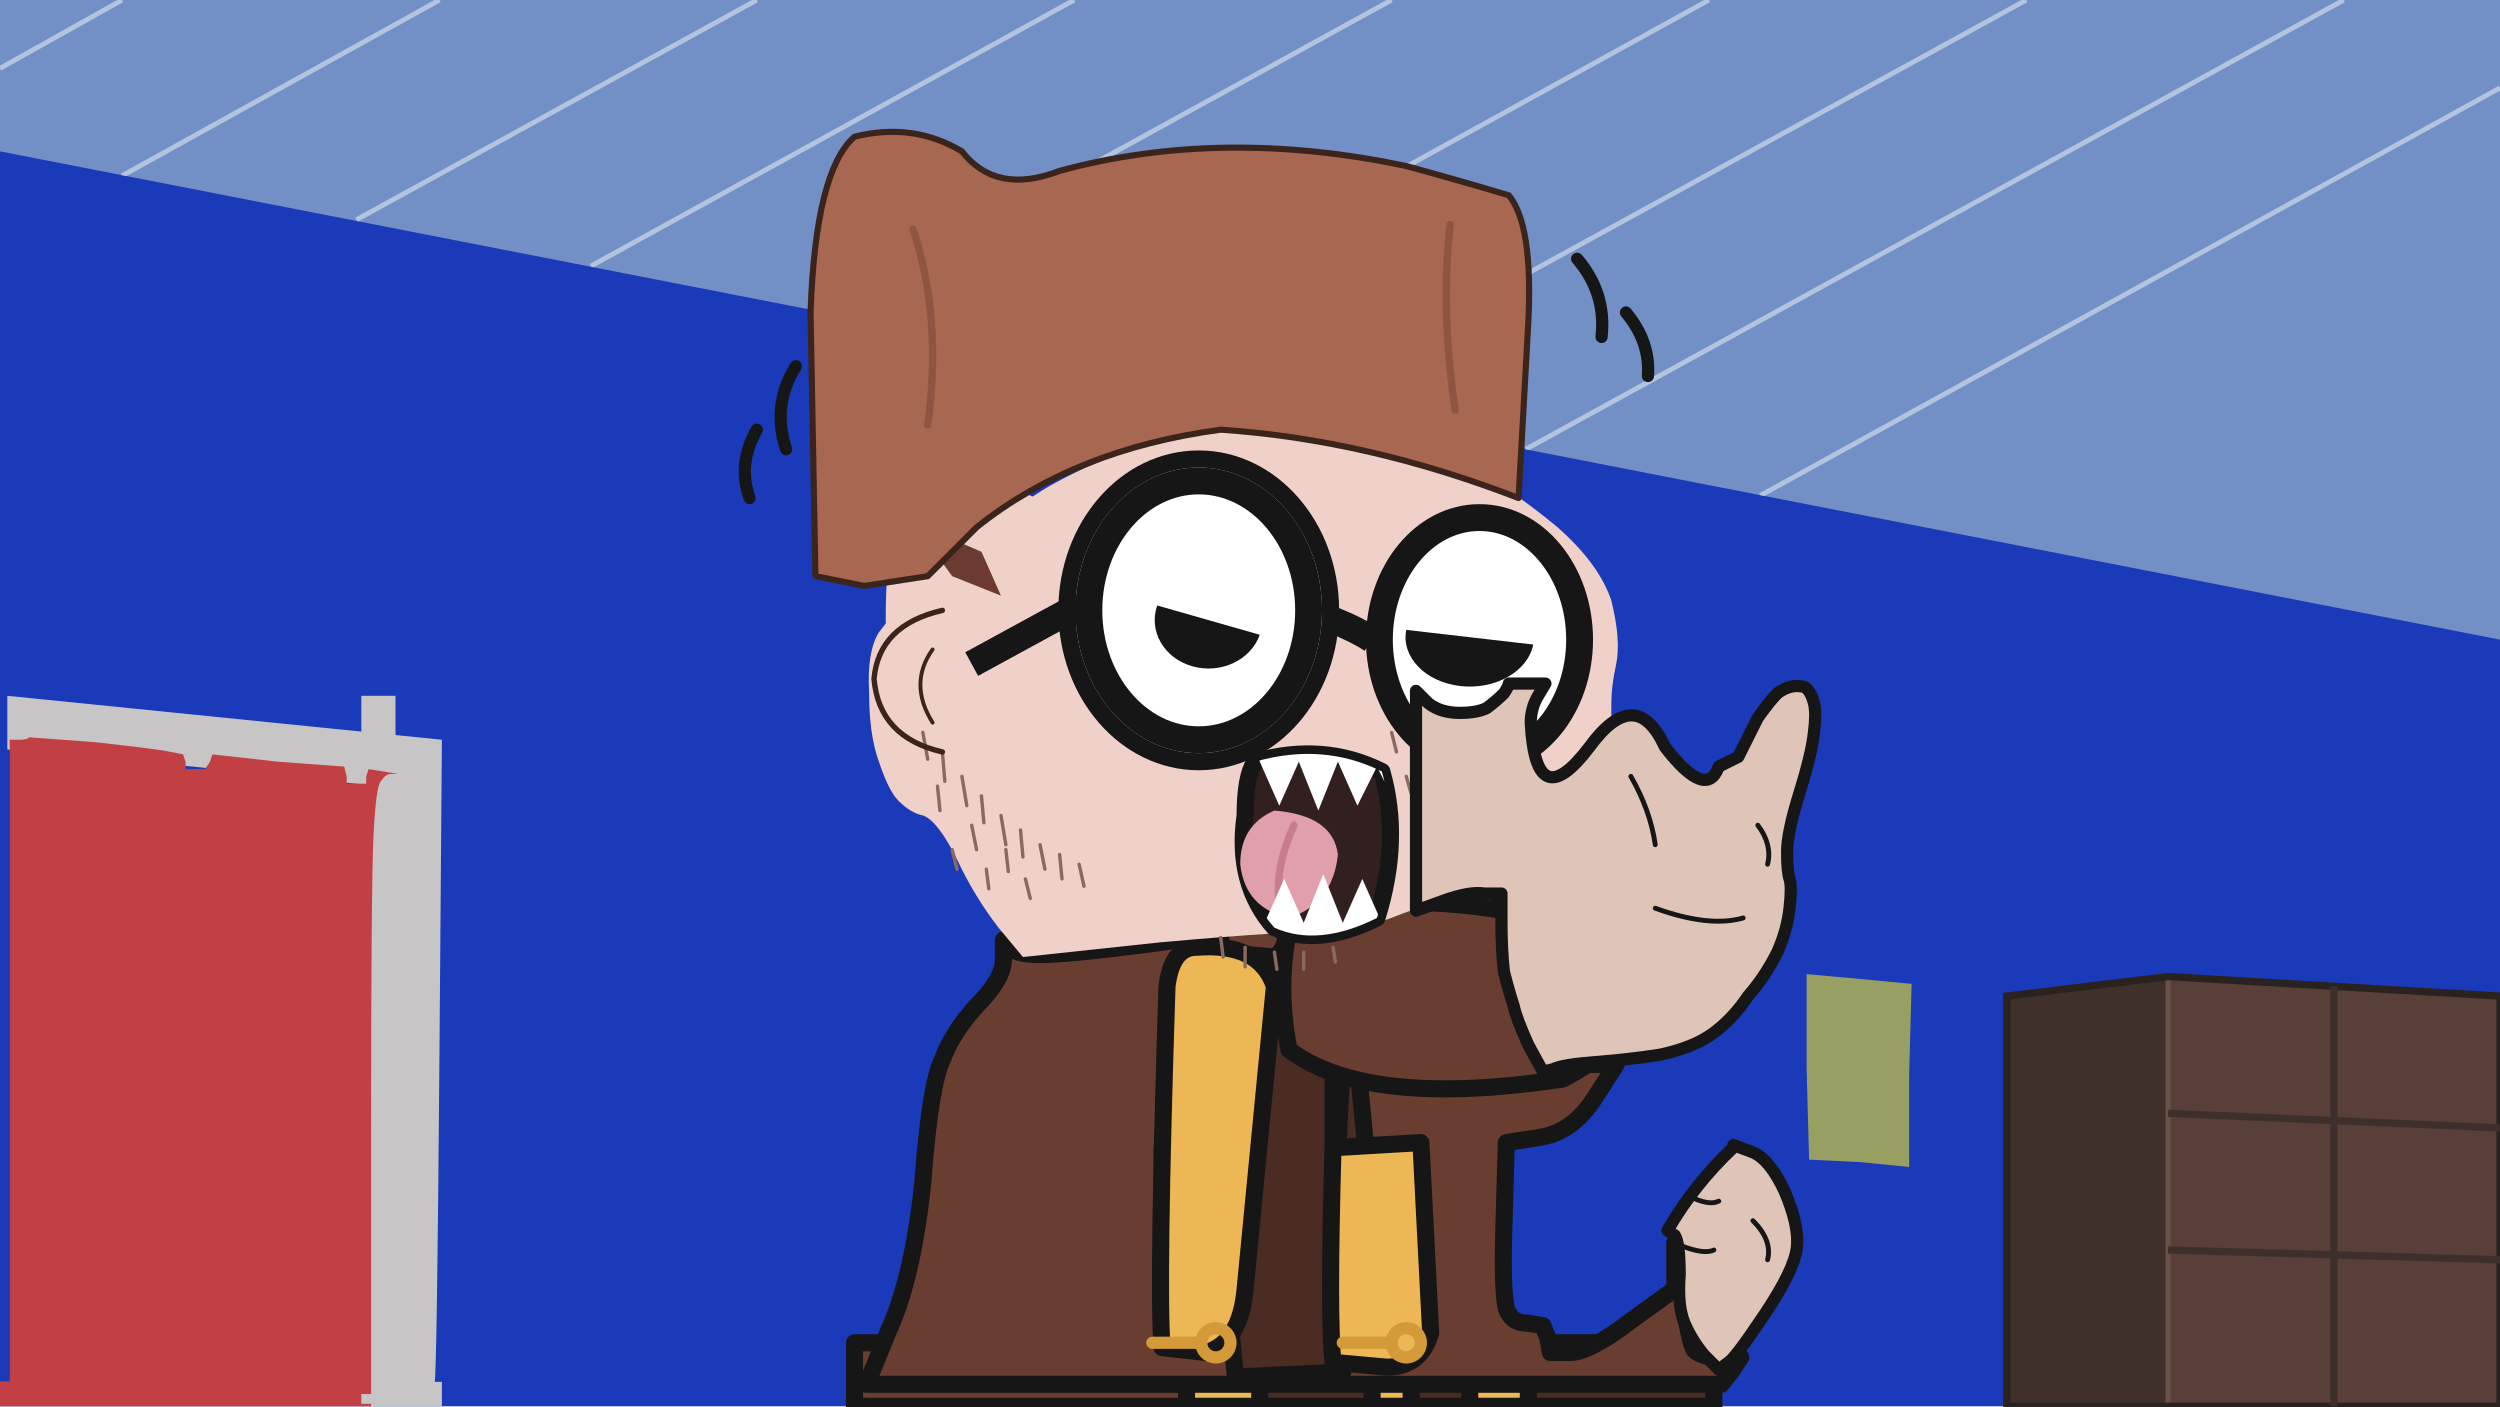
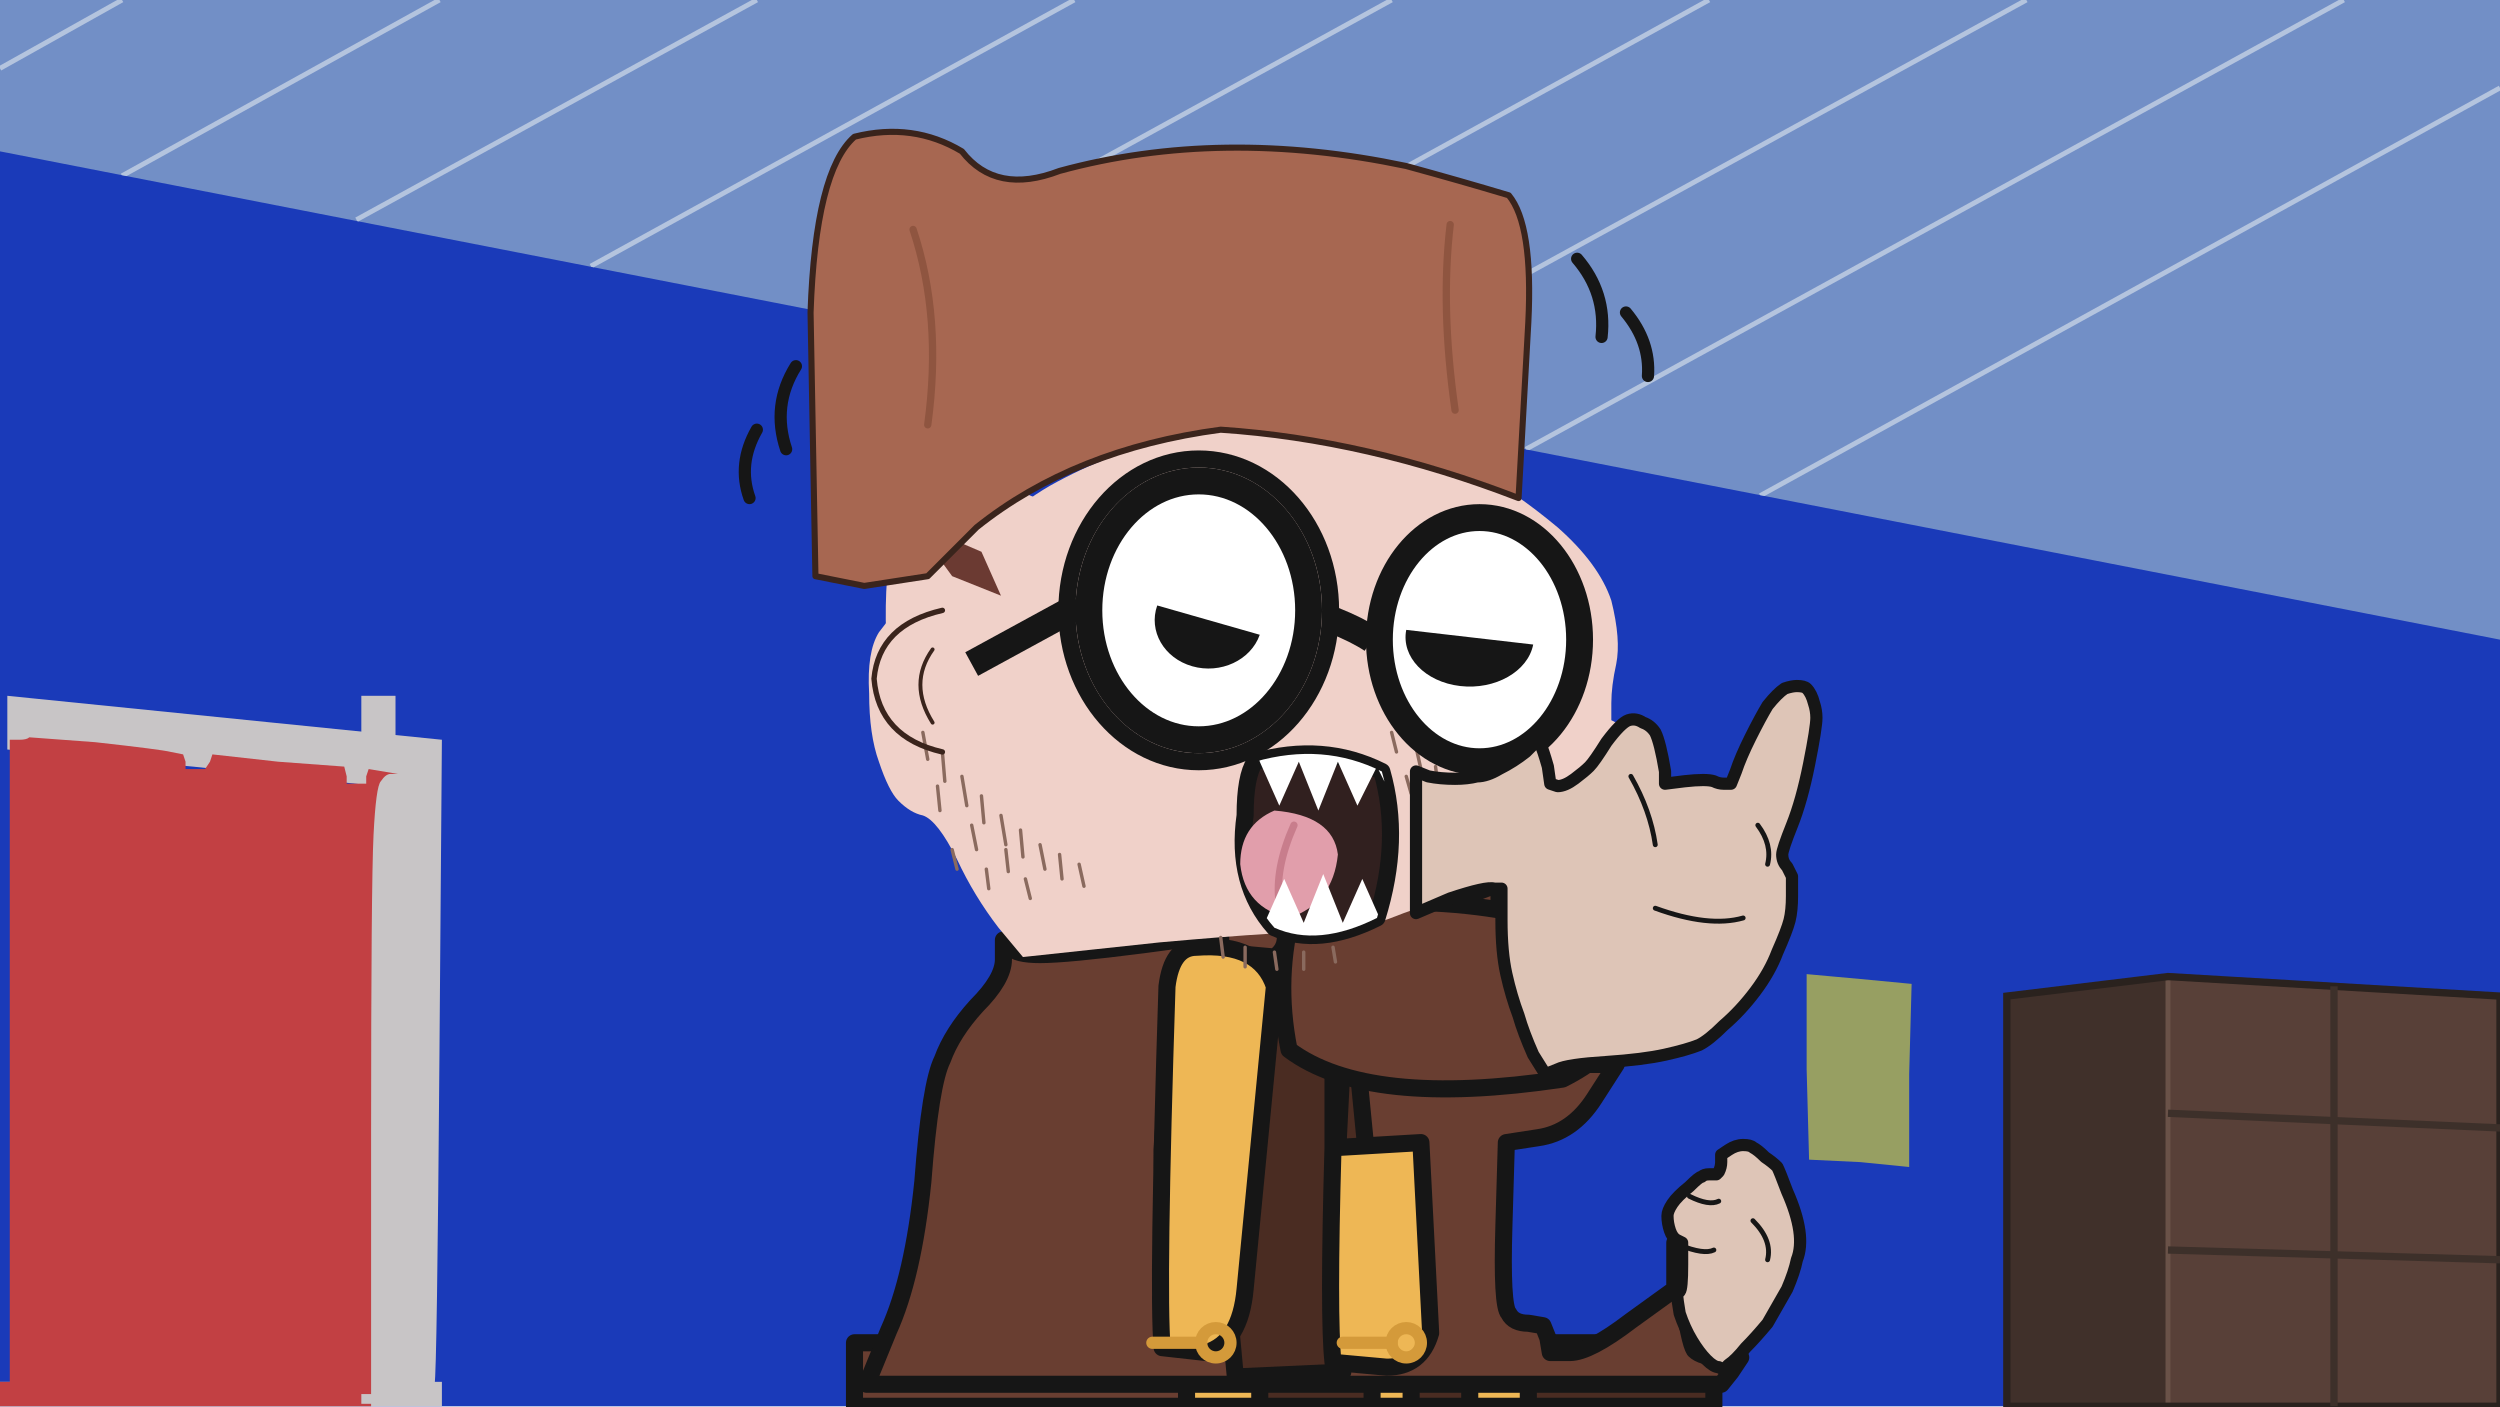
<svg xmlns="http://www.w3.org/2000/svg" viewBox="0 0 1024 576">
  <defs>
    <clipPath id="cc">
      <path d="M0 0h1024v262L0 62z" />
    </clipPath>
    <path id="fp" d="M506 174Q507 173 526 174Q544 174 568 180Q592 187 606 194Q620 201 638 216Q655 231 660 246Q664 262 662 272Q660 281 660 288L660 295L662 296L664 296L664 346L663 396L644 400L625 405L625 414L625 422L621 410Q617 397 616 381L615 365L608 365Q600 365 575 374Q550 384 540 382Q531 381 475 386L419 392L409 380Q399 367 392 352Q384 336 378 334Q373 333 368 328Q364 324 360 312Q356 301 356 284Q355 267 360 259Q366 251 368 250L369 248L376 257L383 266L390 266Q397 266 402 262Q408 257 408 250L408 243L404 242L400 242L403 228Q406 213 430 199Q455 185 480 180Q506 174 506 174Z" />
    <path id="mp" d="M514 312Q542 304 566 316Q574 344 564 376Q540 388 522 380Q506 362 510 334Q510 318 514 312Z" />
    <clipPath id="mc">
      <use href="#mp" />
    </clipPath>
    <clipPath id="ll">
      <ellipse cx="491" cy="250" rx="42" ry="50" />
    </clipPath>
    <clipPath id="rl">
      <ellipse cx="606" cy="262" rx="38" ry="47" />
    </clipPath>
  </defs>
  <path d="M0 0h1024v576H0z" fill="#1a3ab9" />
  <path d="M0 566h181v10H0z" fill="#c8c5c6" />
  <path d="M0 566h152v10H0z" fill="#c24043" />
  <path d="M148 285h14v290h-14z" fill="#c8c5c6" />
  <path d="M0 0h1024v262L0 62z" fill="#728fc6" />
  <g fill="none" stroke="#b4c4de" stroke-width="2" clip-path="url(#cc)">
    <path d="M0 28 50 0" />
    <path d="M50 72 180 0" />
    <path d="M146 90 310 0" />
    <path d="M242 109 440 0" />
    <path d="M337 128 570 0" />
    <path d="M433 147 700 0" />
    <path d="M529 165 830 0" />
    <path d="M625 184 960 0" />
    <path d="M721 203 1024 36" />
  </g>
  <path d="M3 286L3 285L92 294L181 303L180 432Q179 562 178 567L178 572L168 572L157 572L156 447L155 322L79 314L3 307L3 296Q3 286 3 286Z" fill="#c8c5c6" />
  <path d="M12 302Q12 302 39 304Q66 307 70 308L75 309L76 312L76 315L80 315L84 315L86 312L87 309L114 312L141 314L142 318L142 321L146 321L150 321L150 318L151 315L157 316L163 317L160 317Q158 317 156 320Q154 322 153 342Q152 362 152 466L152 571L78 571L4 571L4 437L4 303L8 303Q11 303 12 302Z" fill="#c24043" />
  <path d="M822 408 888 400 888 576 822 576Z" fill="#40302a" />
  <path d="M888 400 1024 408 1024 576 888 576Z" fill="#584038" />
  <path d="M888 400 888 576" fill="none" stroke="#6a5248" stroke-width="2" />
  <path d="M822 408 888 400 1024 408 1024 576 822 576Z" fill="none" stroke="#2a221e" stroke-width="3" />
  <g fill="none" stroke="#3d302a" stroke-width="3">
    <path d="M956 404 956 576" />
    <path d="M888 456 1024 462" />
    <path d="M888 512 1024 516" />
  </g>
  <path d="M740 400L740 399L762 401L783 403L782 440L782 478L762 476L741 475L740 438Q740 400 740 400Z" fill="#979f62" />
  <g stroke="#161616" stroke-width="7" stroke-linejoin="round">
    <path d="M350 550h138v26H350z" fill="#693e31" />
    <path d="M486 550h32v26h-32z" fill="#eeb755" />
    <path d="M516 550h50v26h-50z" fill="#4a2c22" />
    <path d="M562 550h20v26h-20z" fill="#eeb755" />
    <path d="M578 550h28v26h-28z" fill="#4a2c22" />
    <path d="M602 550h28v26h-28z" fill="#eeb755" />
    <path d="M626 550h76v26h-76z" fill="#4a2c22" />
    <path d="M527 360L527 360L544 360L561 360L562 367L563 374L572 374Q582 374 598 368L614 362L614 380Q615 399 622 417L628 435L645 436L662 436L653 450Q644 464 630 466L617 468L616 502Q615 535 618 538Q620 542 626 542L632 543L634 548L635 554L643 554Q651 554 668 541L686 528L686 518L686 509L689 530Q692 550 694 553Q697 556 705 556L713 556L709 562L705 567L530 567L355 567L364 545Q374 523 378 484Q381 444 386 434Q390 423 400 412Q411 401 411 393L411 385L414 388Q416 391 426 391Q437 391 468 387L498 383L488 414Q477 444 476 471Q476 498 480 510L484 522L498 522L511 521L512 516L512 511L517 510L522 509L522 501L522 493L515 492L508 491L508 480Q508 468 513 446Q518 424 526 408Q534 392 534 384L534 376L522 373L510 370L516 370L521 370L524 366Q527 361 527 360Z" fill="#693e31" />
    <path d="M500 378Q513 374 526 380Q528 388 522 392L500 390Z" fill="#693e31" />
    <path d="M508 394L552 394 560 476 550 562 506 564 498 478Z" fill="#4a2c22" />
    <path d="M490 388Q516 386 522 404L510 528Q508 550 494 554L476 552Q474 528 478 404Q480 388 490 388Z" fill="#eeb755" />
    <path d="M546 392L574 394 572 432 550 430 548 470L582 468 586 546Q582 560 568 560L546 558Q544 540 546 470Z" fill="#eeb755" />
    <g fill="none" stroke="#d49a3a" stroke-width="5" stroke-linecap="round">
      <path d="M472 550h20" />
      <circle cx="498" cy="550" r="6" />
    </g>
    <g fill="none" stroke="#d49a3a" stroke-width="5" stroke-linecap="round">
      <path d="M550 550h20" />
      <circle cx="576" cy="550" r="6" />
    </g>
    <path d="M530 372Q620 362 668 392Q676 424 640 442Q560 454 528 430Q522 400 530 372Z" fill="#693e31" />
    <use href="#fp" fill="#f0d1c9" stroke="none" />
    <path d="M370 200Q358 240 366 290Q380 312 430 300Q452 268 444 220Q420 190 370 200Z" fill="#f0d1c9" stroke="none" />
    <ellipse cx="491" cy="250" rx="54" ry="62" fill="#f0d1c9" />
    <path d="M374 214L402 226 410 244 390 236Z" fill="#6b3a32" stroke="none" />
    <path d="M378 300l2 11M386 308l1 12M394 318l2 12M402 326l1 11M410 334l2 12M418 340l1 11M426 346l2 10M434 350l1 10M442 354l2 9M384 322l1 10M398 338l2 10M412 348l1 9M390 348l2 8M404 356l1 8M420 360l2 8M500 384l1 8M510 388l0 8M522 390l1 7M534 390l0 7M546 388l1 6M570 300l2 8M580 306l2 9M588 314l1 8M576 318l2 7" fill="none" stroke="#8a6a5e" stroke-width="1.4" stroke-linecap="round" />
    <path d="M514 312Q542 304 566 316Q574 344 564 376Q540 388 522 380Q506 362 510 334Q510 318 514 312Z" fill="#31201f" />
    <path d="M522 332Q546 334 548 350Q546 370 528 376Q510 372 508 354Q508 338 522 332Z" fill="#e19eab" stroke="none" />
    <path d="M530 338Q522 356 524 370" fill="none" stroke="#c87d8c" stroke-width="3" stroke-linecap="round" />
    <g clip-path="url(#mc)">
      <path d="M516 312 524 330 532 312 540 332 548 312 556 330 564 314 570 326 572 308 514 306Z" fill="#fff" stroke="none" />
      <path d="M518 378 526 360 534 378 542 358 550 378 558 360 566 378 570 368 570 384 516 384Z" fill="#fff" stroke="none" />
    </g>
  </g>
  <path d="M334 236L332 128Q334 70 350 56Q374 50 394 62Q408 80 434 70Q500 52 576 68Q598 74 618 80Q628 92 626 132L622 204Q560 180 500 176Q440 184 400 216L380 236 354 240 334 236Z" fill="#a76751" stroke="#3a241c" stroke-width="2.5" stroke-linejoin="round" />
  <g fill="none" stroke="#8f5540" stroke-width="3" stroke-linecap="round">
    <path d="M374 94q12 36 6 80" />
    <path d="M594 92q-4 34 2 76" />
  </g>
  <path d="M386 250Q360 256 358 278Q360 302 386 308" fill="none" stroke="#3a241c" stroke-width="2.2" stroke-linecap="round" />
  <g fill="none" stroke="#3a241c" stroke-width="1.6" stroke-linecap="round">
    <path d="M382 266Q372 280 382 296" />
  </g>
  <ellipse cx="491" cy="250" rx="44" ry="52" fill="#fff" />
  <ellipse cx="606" cy="262" rx="40" ry="49" fill="#fff" />
  <g clip-path="url(#ll)" fill="#161616" stroke="none">
    <path d="M474 248A20 18 0 0 0 516 260Z" />
  </g>
  <g clip-path="url(#rl)" fill="#161616" stroke="none">
    <path d="M576 258A26 20 0 0 0 628 264Z" />
  </g>
  <g fill="none" stroke="#161616" stroke-width="11">
    <ellipse cx="491" cy="250" rx="45" ry="53" />
    <ellipse cx="606" cy="262" rx="41" ry="50" />
    <path d="M546 254q10 4 16 8" />
    <path d="M442 248 398 272" />
  </g>
-   <path d="M618 280Q619 280 626 280L633 280L630 285Q627 290 627 296Q629 335 651 306Q670 280 682 306Q699 328 704 314L712 310Q716 302 720 294Q725 287 728 284Q732 281 736 281Q739 281 740 282Q742 284 743 288Q744 292 743 300Q742 309 737 325Q732 341 732 349Q732 357 733 360Q734 363 733 372Q732 381 728 390Q723 400 716 408Q710 417 702 423Q694 429 680 432Q667 434 654 435Q640 436 636 438L632 439L626 428Q621 417 620 412Q618 406 616 398Q615 389 615 378L615 366L608 366Q602 365 591 369L580 373L580 328L580 283L585 288Q590 292 598 292Q605 292 609 290Q613 287 616 284Q618 281 618 280Z" fill="#dec5b7" stroke="#161616" stroke-width="5" stroke-linejoin="round" />
+   <path d="M731 282Q734 281 736 281Q739 281 740 282Q742 284 743 288Q744 291 744 294Q744 298 741 313Q738 328 734 338Q730 348 730 350Q730 353 732 355Q733 357 734 359Q734 361 734 367Q734 373 733 377Q732 381 728 390Q725 398 719 406Q713 414 706 420Q700 426 696 428Q691 430 682 432Q673 434 658 435Q642 436 638 438L633 440L628 432Q624 423 622 416Q619 408 617 399Q615 390 615 377L615 364L612 364Q609 363 594 368L580 374L580 345L580 316L585 318Q590 319 596 319Q601 319 605 318Q609 318 614 315Q620 312 625 308L630 303L631 305Q632 307 634 314L635 321L638 322Q641 322 645 319Q649 316 651 314Q653 312 658 304Q664 296 667 295Q670 294 673 296Q676 297 678 300Q679 302 680 306Q681 310 682 316L682 321L690 320Q699 319 702 320Q704 321 706 321L709 321L711 316Q713 310 717 302Q721 294 724 289Q728 284 731 282Z" fill="#dec5b7" stroke="#161616" stroke-width="5" stroke-linejoin="round" />
  <g fill="none" stroke="#161616" stroke-width="2" stroke-linecap="round">
    <path d="M668 318q8 14 10 28" />
    <path d="M720 338q6 8 4 16" />
    <path d="M678 372q22 8 36 4" />
  </g>
-   <path d="M710 470L710 469L718 472Q725 475 731 488Q737 502 736 511Q735 520 723 538Q711 556 708 558L704 561L698 555Q693 549 690 542Q687 535 688 522Q688 509 686 506L683 504Q694 485 710 470Z" fill="#dec5b7" stroke="#161616" stroke-width="5" stroke-linejoin="round" />
+   <path d="M708 471Q711 469 714 469Q717 469 718 470Q720 471 723 474Q726 476 728 478Q729 480 732 488Q736 497 737 504Q738 511 736 516Q735 521 732 528Q728 535 724 542Q719 548 715 552Q711 557 708 559L706 561L704 560Q702 560 699 557Q696 554 693 549Q690 544 688 538Q687 532 687 531Q687 530 688 529Q689 528 689 518L689 509L687 508Q685 507 684 504Q683 501 683 498Q683 496 685 493Q687 490 692 486Q696 482 697 482Q698 481 700 481L703 481L704 480Q705 478 705 476L705 473L708 471Z" fill="#dec5b7" stroke="#161616" stroke-width="5" stroke-linejoin="round" />
  <g fill="none" stroke="#161616" stroke-width="2" stroke-linecap="round">
    <path d="M692 490q8 4 12 2" />
    <path d="M688 510q10 4 14 2" />
    <path d="M718 500q8 8 6 16" />
  </g>
  <g fill="none" stroke="#161616" stroke-width="5" stroke-linecap="round">
    <path d="M326 150q-10 16-4 34" />
    <path d="M310 176q-8 14-3 28" />
    <path d="M646 106q12 14 10 32" />
    <path d="M666 128q10 12 9 26" />
  </g>
</svg>
